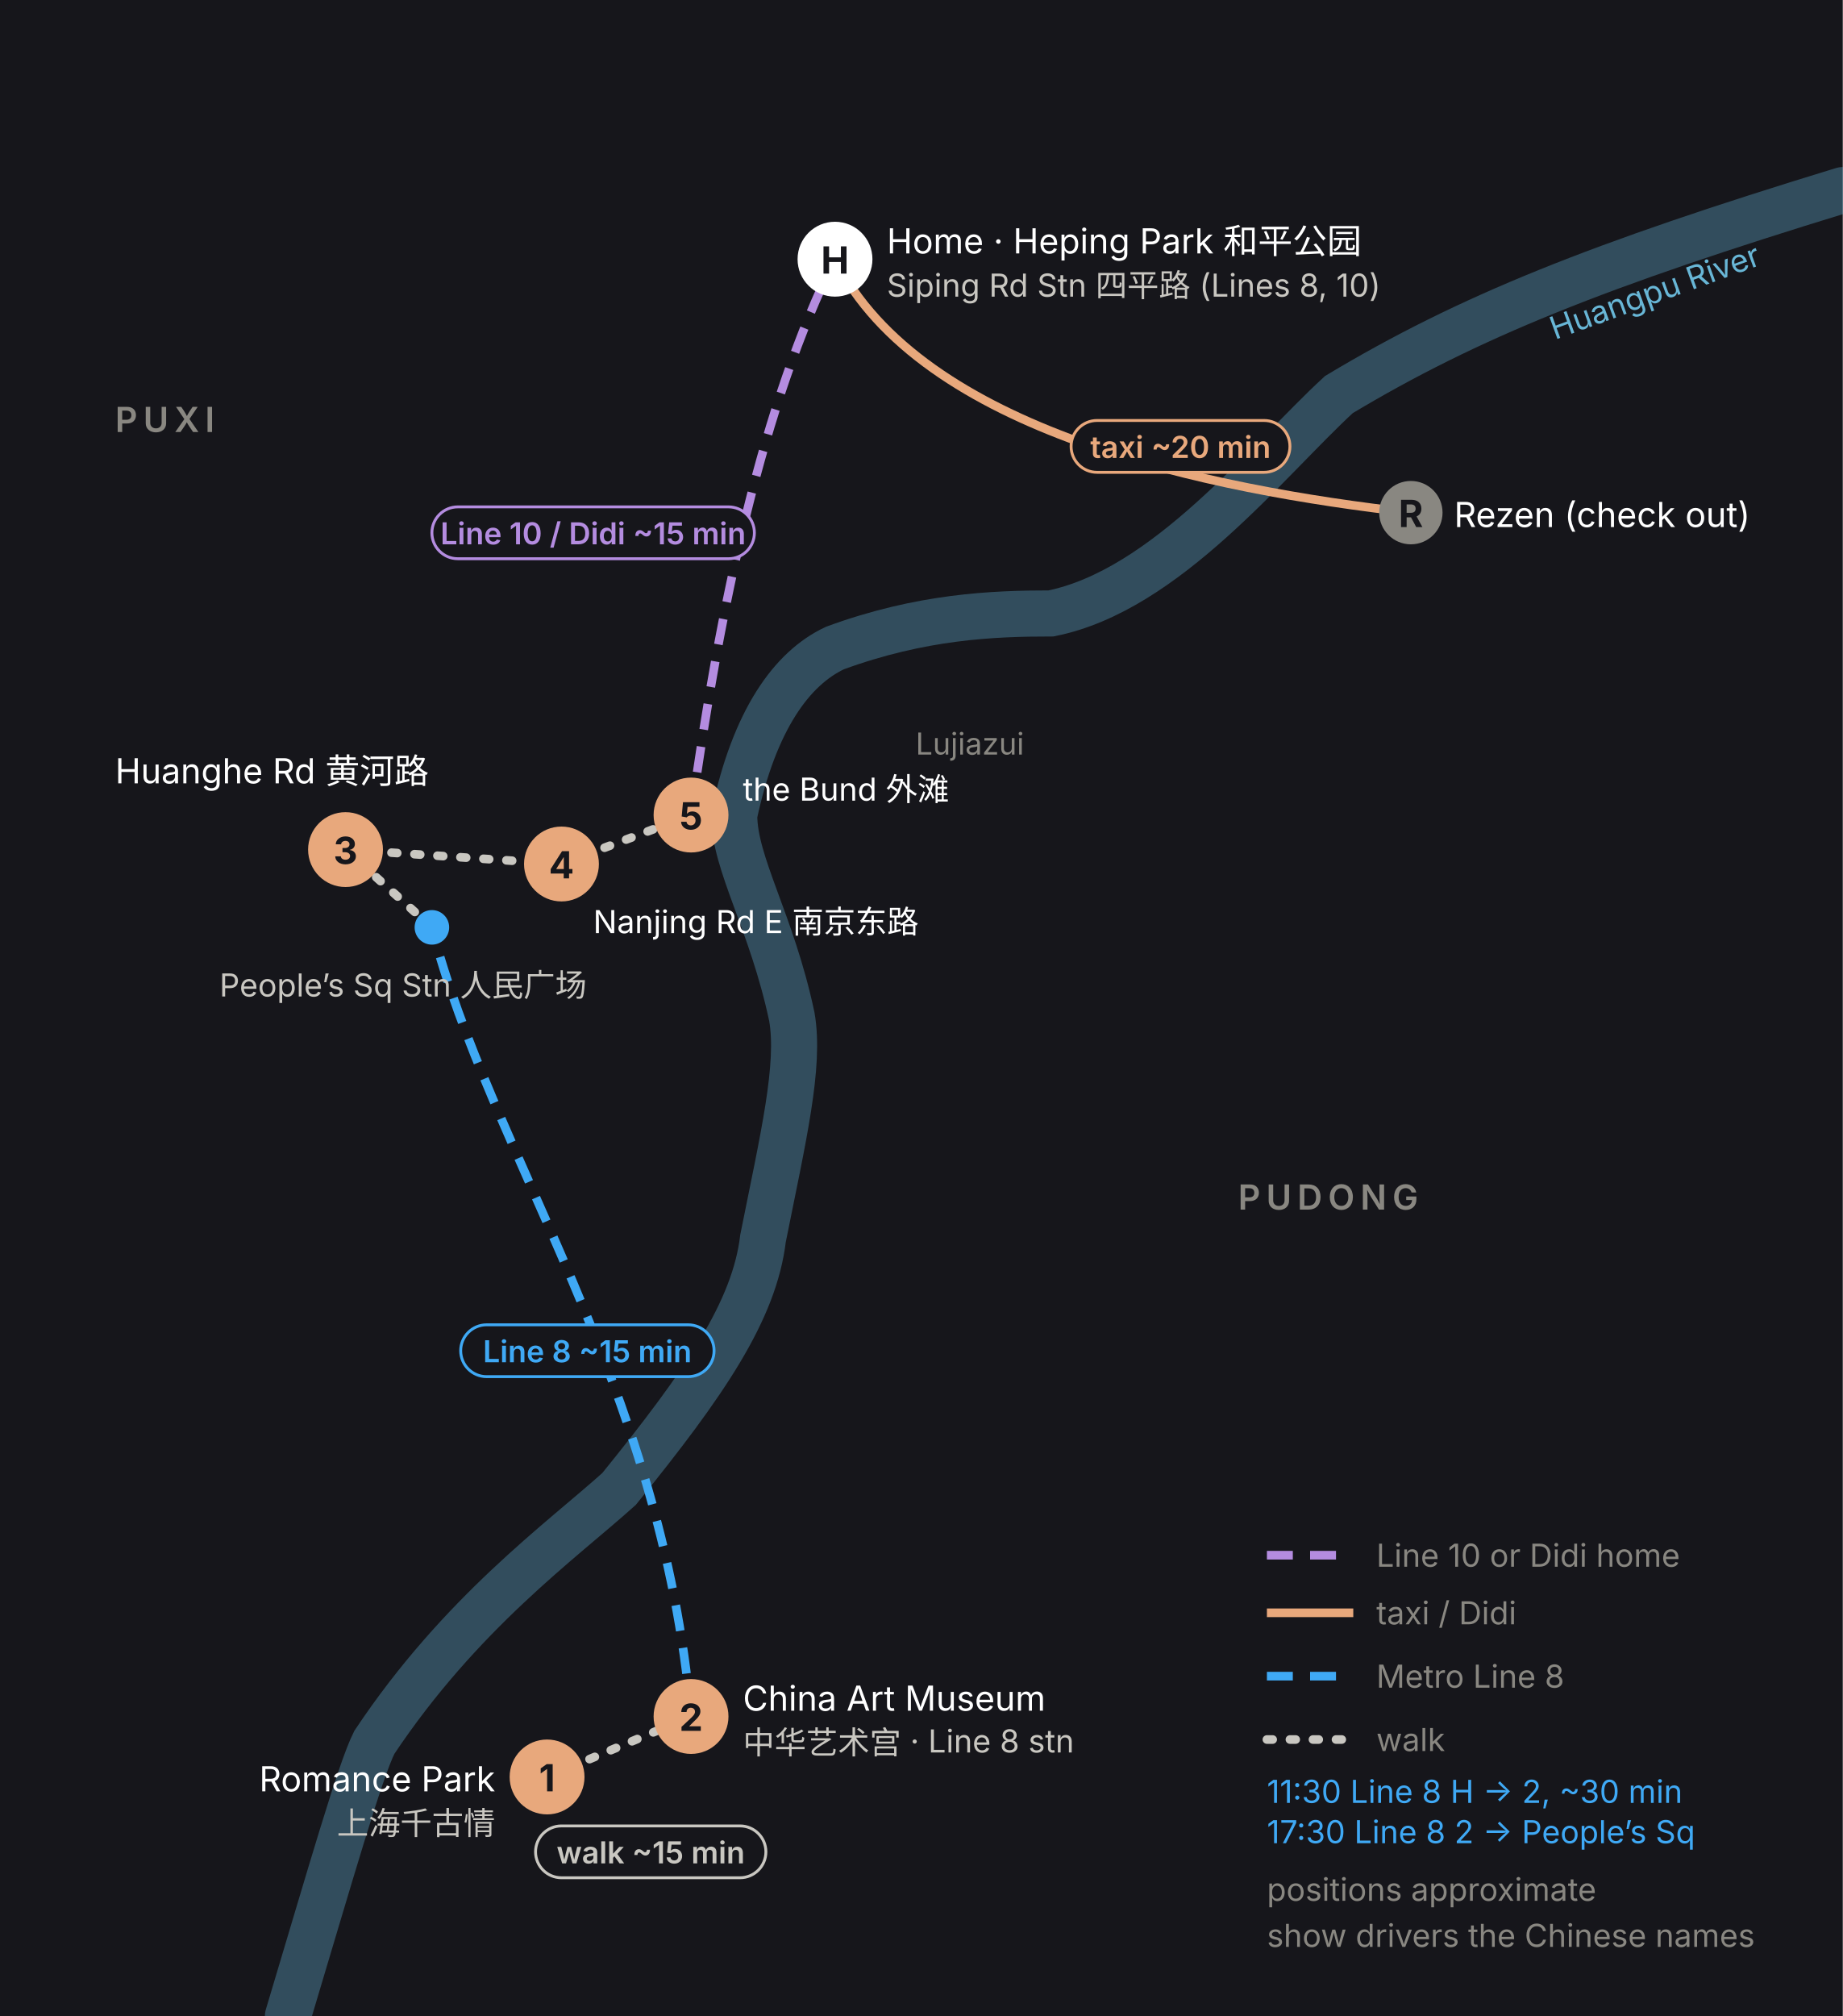
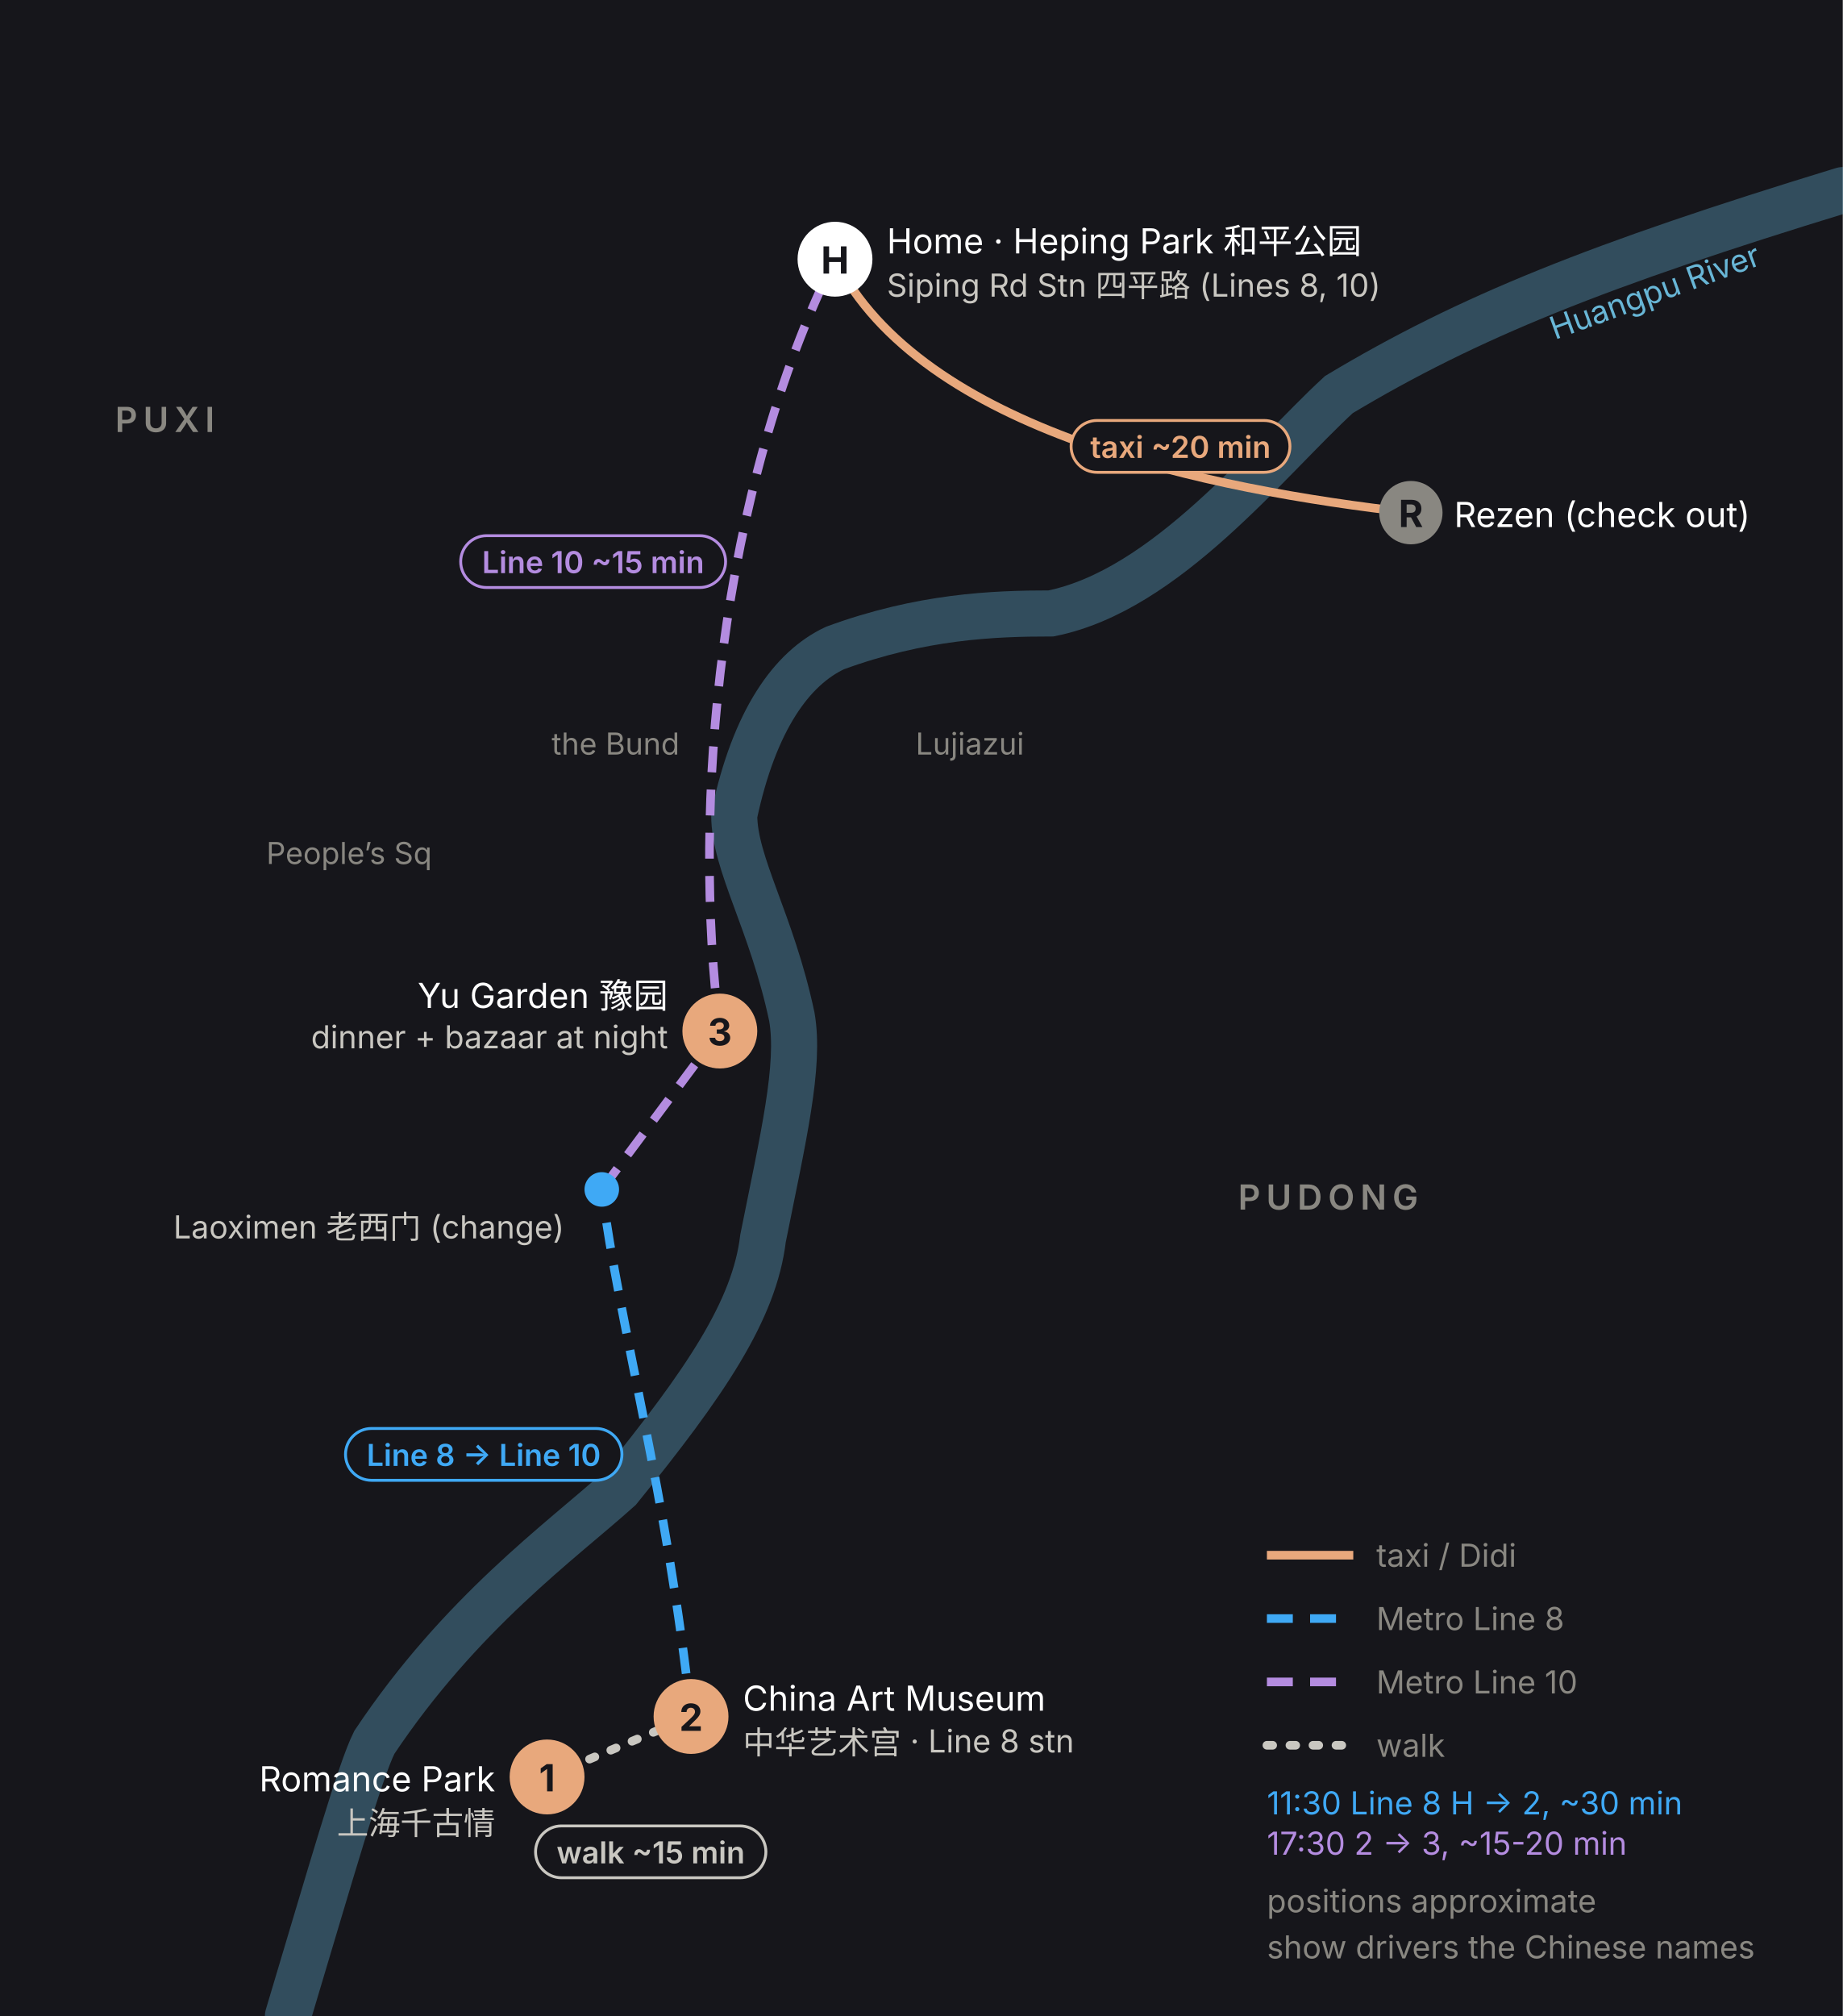
<svg xmlns="http://www.w3.org/2000/svg" viewBox="0 0 640 700" font-family="-apple-system,BlinkMacSystemFont,'Segoe UI',system-ui,sans-serif">
  <rect width="640" height="700" fill="#16161b" />
  <path d="M100 700 C 115 650, 125 615, 130 605 C 160 560, 195 535, 215 517 C 245 480, 262 455, 265 430 C 272 395, 278 370, 275 353 C 268 320, 255 300, 255 283 C 262 250, 275 232, 290 225 C 320 214, 345 213, 365 213 C 405 205, 440 160, 465 137 C 510 110, 555 92, 640 66" fill="none" stroke="#68b6d6" stroke-opacity="0.35" stroke-width="16" stroke-linecap="round" />
  <text x="540" y="118" font-size="11" fill="#68b6d6" transform="rotate(-20 540 118)">Huangpu River</text>
  <g font-size="12" fill="#898781" font-weight="600" letter-spacing="2">
    <text x="40" y="150">PUXI</text>
    <text x="430" y="420">PUDONG</text>
  </g>
  <text x="318" y="262" font-size="10.5" fill="#898781">Lujiazui</text>
+   <text x="236" y="262" font-size="10.5" fill="#898781" text-anchor="end">the Bund</text>
+   <text x="150" y="300" font-size="10.5" fill="#898781" text-anchor="end">People’s Sq</text>
  <path d="M490 178 C 420 170, 320 150, 290 90" fill="none" stroke="#e8a87c" stroke-width="3" />
  <line x1="190" y1="617" x2="240" y2="596" stroke="#c9c7c1" stroke-width="3" stroke-dasharray="2 6" stroke-linecap="round" />
-   <path d="M240 596 C 230 480, 170 400, 150 322" fill="none" stroke="#3fa9f5" stroke-width="3" stroke-dasharray="9 6" />
-   <line x1="150" y1="322" x2="120" y2="295" stroke="#c9c7c1" stroke-width="3" stroke-dasharray="2 6" stroke-linecap="round" />
-   <line x1="120" y1="295" x2="195" y2="300" stroke="#c9c7c1" stroke-width="3" stroke-dasharray="2 6" stroke-linecap="round" />
-   <line x1="195" y1="300" x2="240" y2="283" stroke="#c9c7c1" stroke-width="3" stroke-dasharray="2 6" stroke-linecap="round" />
-   <path d="M240 283 C 250 210, 265 140, 290 90" fill="none" stroke="#b48ce0" stroke-width="3" stroke-dasharray="9 6" />
+   <path d="M240 596 C 232 520, 215 460, 209 413" fill="none" stroke="#3fa9f5" stroke-width="3" stroke-dasharray="9 6" />
+   <line x1="209" y1="413" x2="250" y2="358" stroke="#b48ce0" stroke-width="3" stroke-dasharray="9 6" />
+   <path d="M250 358 C 240 280, 250 170, 290 90" fill="none" stroke="#b48ce0" stroke-width="3" stroke-dasharray="9 6" />
  <g font-size="10.5" font-weight="600" text-anchor="middle">
    <rect x="372" y="146" width="76" height="18" rx="9" fill="#16161b" stroke="#e8a87c" />
    <text x="410" y="159" fill="#e8a87c">taxi ~20 min</text>
    <rect x="186" y="634" width="80" height="18" rx="9" fill="#16161b" stroke="#c9c7c1" />
    <text x="226" y="647" fill="#c9c7c1">walk ~15 min</text>
-     <rect x="160" y="460" width="88" height="18" rx="9" fill="#16161b" stroke="#3fa9f5" />
-     <text x="204" y="473" fill="#3fa9f5">Line 8 ~15 min</text>
-     <rect x="150" y="176" width="112" height="18" rx="9" fill="#16161b" stroke="#b48ce0" />
-     <text x="206" y="189" fill="#b48ce0">Line 10 / Didi ~15 min</text>
+     <rect x="120" y="496" width="96" height="18" rx="9" fill="#16161b" stroke="#3fa9f5" />
+     <text x="168" y="509" fill="#3fa9f5">Line 8 → Line 10</text>
+     <rect x="160" y="186" width="92" height="18" rx="9" fill="#16161b" stroke="#b48ce0" />
+     <text x="206" y="199" fill="#b48ce0">Line 10 ~15 min</text>
  </g>
-   <circle cx="150" cy="322" r="6" fill="#3fa9f5" />
+   <circle cx="209" cy="413" r="6" fill="#3fa9f5" />
  <g font-size="13" font-weight="700" text-anchor="middle">
    <circle cx="490" cy="178" r="11" fill="#898781" />
    <text x="490" y="183" fill="#16161b">R</text>
    <circle cx="290" cy="90" r="13" fill="#ffffff" />
    <text x="290" y="95" fill="#16161b">H</text>
    <circle cx="190" cy="617" r="13" fill="#e8a87c" />
    <text x="190" y="622" fill="#16161b">1</text>
    <circle cx="240" cy="596" r="13" fill="#e8a87c" />
    <text x="240" y="601" fill="#16161b">2</text>
-     <circle cx="120" cy="295" r="13" fill="#e8a87c" />
-     <text x="120" y="300" fill="#16161b">3</text>
-     <circle cx="195" cy="300" r="13" fill="#e8a87c" />
-     <text x="195" y="305" fill="#16161b">4</text>
-     <circle cx="240" cy="283" r="13" fill="#e8a87c" />
-     <text x="240" y="288" fill="#16161b">5</text>
+     <circle cx="250" cy="358" r="13" fill="#e8a87c" />
+     <text x="250" y="363" fill="#16161b">3</text>
  </g>
  <g font-size="12" fill="#ffffff">
    <text x="505" y="183">Rezen (check out)</text>
    <text x="308" y="88">Home · Heping Park 和平公园</text>
    <text x="308" y="103" font-size="11" fill="#c9c7c1">Siping Rd Stn 四平路 (Lines 8, 10)</text>
    <text x="172" y="622" text-anchor="end">Romance Park</text>
    <text x="172" y="637" text-anchor="end" font-size="11" fill="#c9c7c1">上海千古情</text>
    <text x="258" y="594">China Art Museum</text>
    <text x="258" y="609" font-size="11" fill="#c9c7c1">中华艺术宫 · Line 8 stn</text>
-     <text x="40" y="272">Huanghe Rd 黄河路</text>
-     <text x="206" y="324" font-size="11">Nanjing Rd E 南京东路</text>
-     <text x="258" y="278" font-size="11">the Bund 外滩</text>
-     <text x="140" y="346" font-size="11" fill="#c9c7c1" text-anchor="middle">People’s Sq Stn 人民广场</text>
+     <text x="232" y="350" text-anchor="end">Yu Garden 豫园</text>
+     <text x="232" y="364" text-anchor="end" font-size="11" fill="#c9c7c1">dinner + bazaar at night</text>
+     <text x="196" y="430" text-anchor="end" font-size="11" fill="#c9c7c1">Laoximen 老西门 (change)</text>
  </g>
  <g font-size="11" fill="#898781">
-     <line x1="440" y1="560" x2="470" y2="560" stroke="#e8a87c" stroke-width="3" />
-     <text x="478" y="564">taxi / Didi</text>
-     <line x1="440" y1="582" x2="470" y2="582" stroke="#3fa9f5" stroke-width="3" stroke-dasharray="9 6" />
-     <text x="478" y="586">Metro Line 8</text>
-     <line x1="440" y1="540" x2="470" y2="540" stroke="#b48ce0" stroke-width="3" stroke-dasharray="9 6" />
-     <text x="478" y="544">Line 10 or Didi home</text>
-     <line x1="440" y1="604" x2="470" y2="604" stroke="#c9c7c1" stroke-width="3" stroke-dasharray="2 6" stroke-linecap="round" />
-     <text x="478" y="608">walk</text>
-     <text x="440" y="626" fill="#3fa9f5">11:30 Line 8 H → 2, ~30 min</text>
-     <text x="440" y="640" fill="#3fa9f5">17:30 Line 8 2 → People’s Sq</text>
-     <text x="440" y="660">positions approximate</text>
-     <text x="440" y="676">show drivers the Chinese names</text>
+     <line x1="440" y1="540" x2="470" y2="540" stroke="#e8a87c" stroke-width="3" />
+     <text x="478" y="544">taxi / Didi</text>
+     <line x1="440" y1="562" x2="470" y2="562" stroke="#3fa9f5" stroke-width="3" stroke-dasharray="9 6" />
+     <text x="478" y="566">Metro Line 8</text>
+     <line x1="440" y1="584" x2="470" y2="584" stroke="#b48ce0" stroke-width="3" stroke-dasharray="9 6" />
+     <text x="478" y="588">Metro Line 10</text>
+     <line x1="440" y1="606" x2="470" y2="606" stroke="#c9c7c1" stroke-width="3" stroke-dasharray="2 6" stroke-linecap="round" />
+     <text x="478" y="610">walk</text>
+     <text x="440" y="630" fill="#3fa9f5">11:30 Line 8 H → 2, ~30 min</text>
+     <text x="440" y="644" fill="#b48ce0">17:30 2 → 3, ~15-20 min</text>
+     <text x="440" y="664">positions approximate</text>
+     <text x="440" y="680">show drivers the Chinese names</text>
  </g>
</svg>
